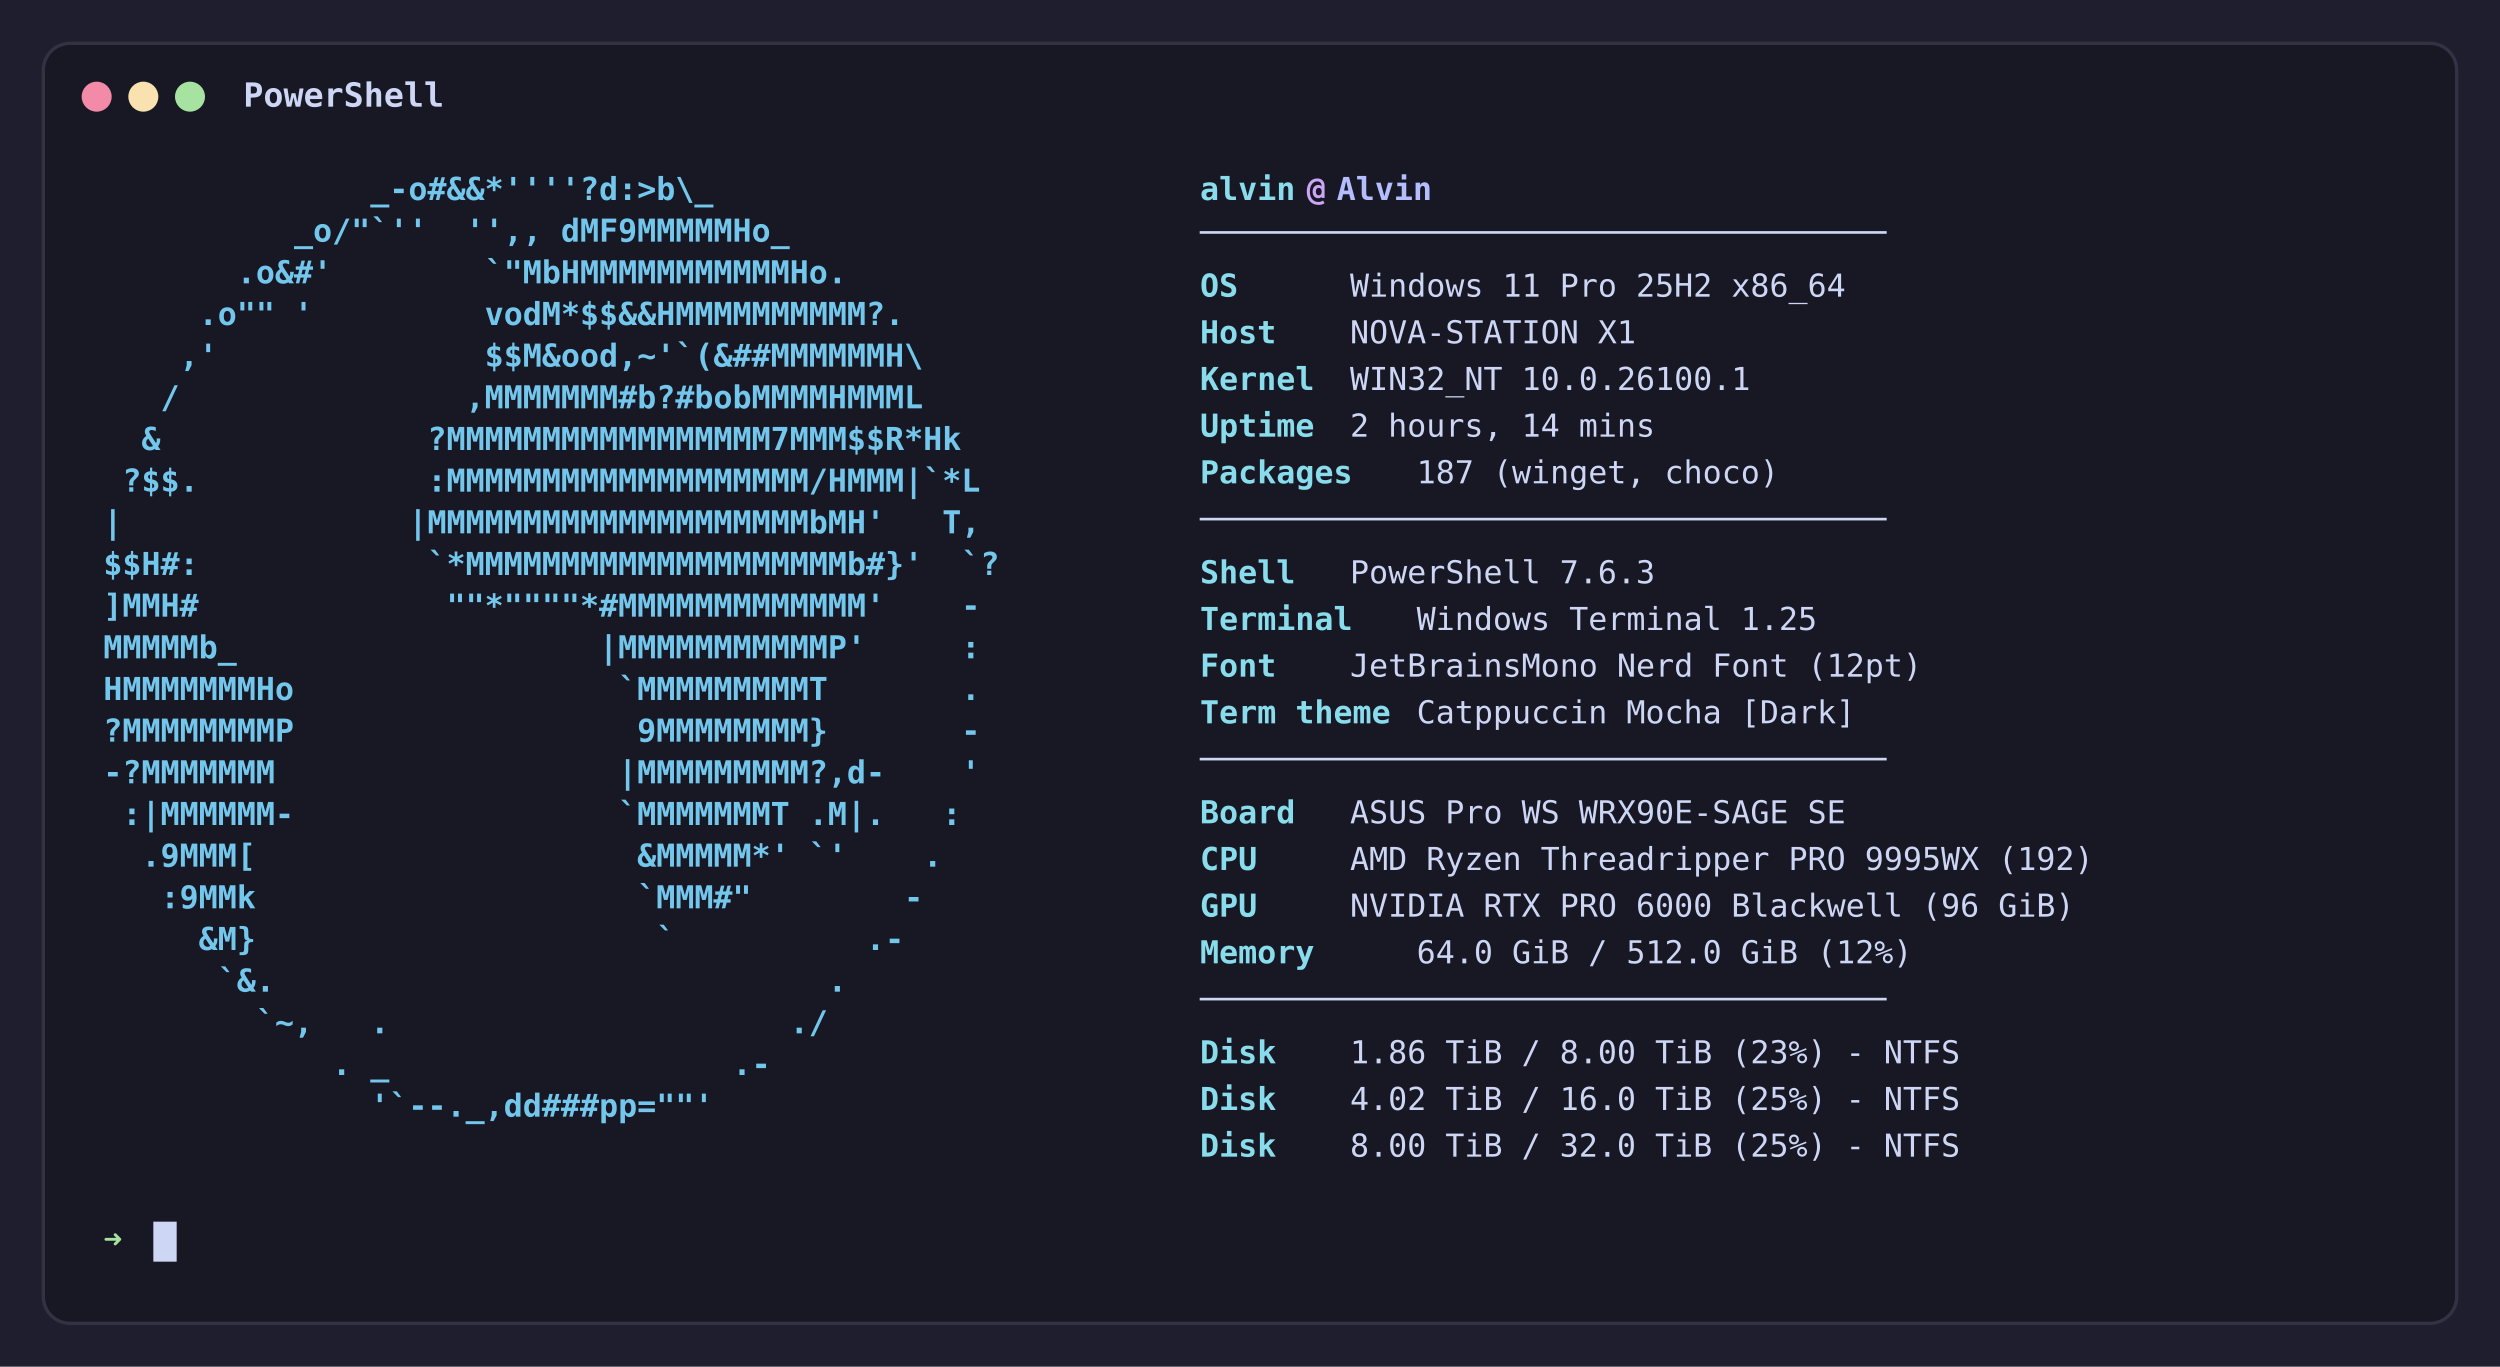
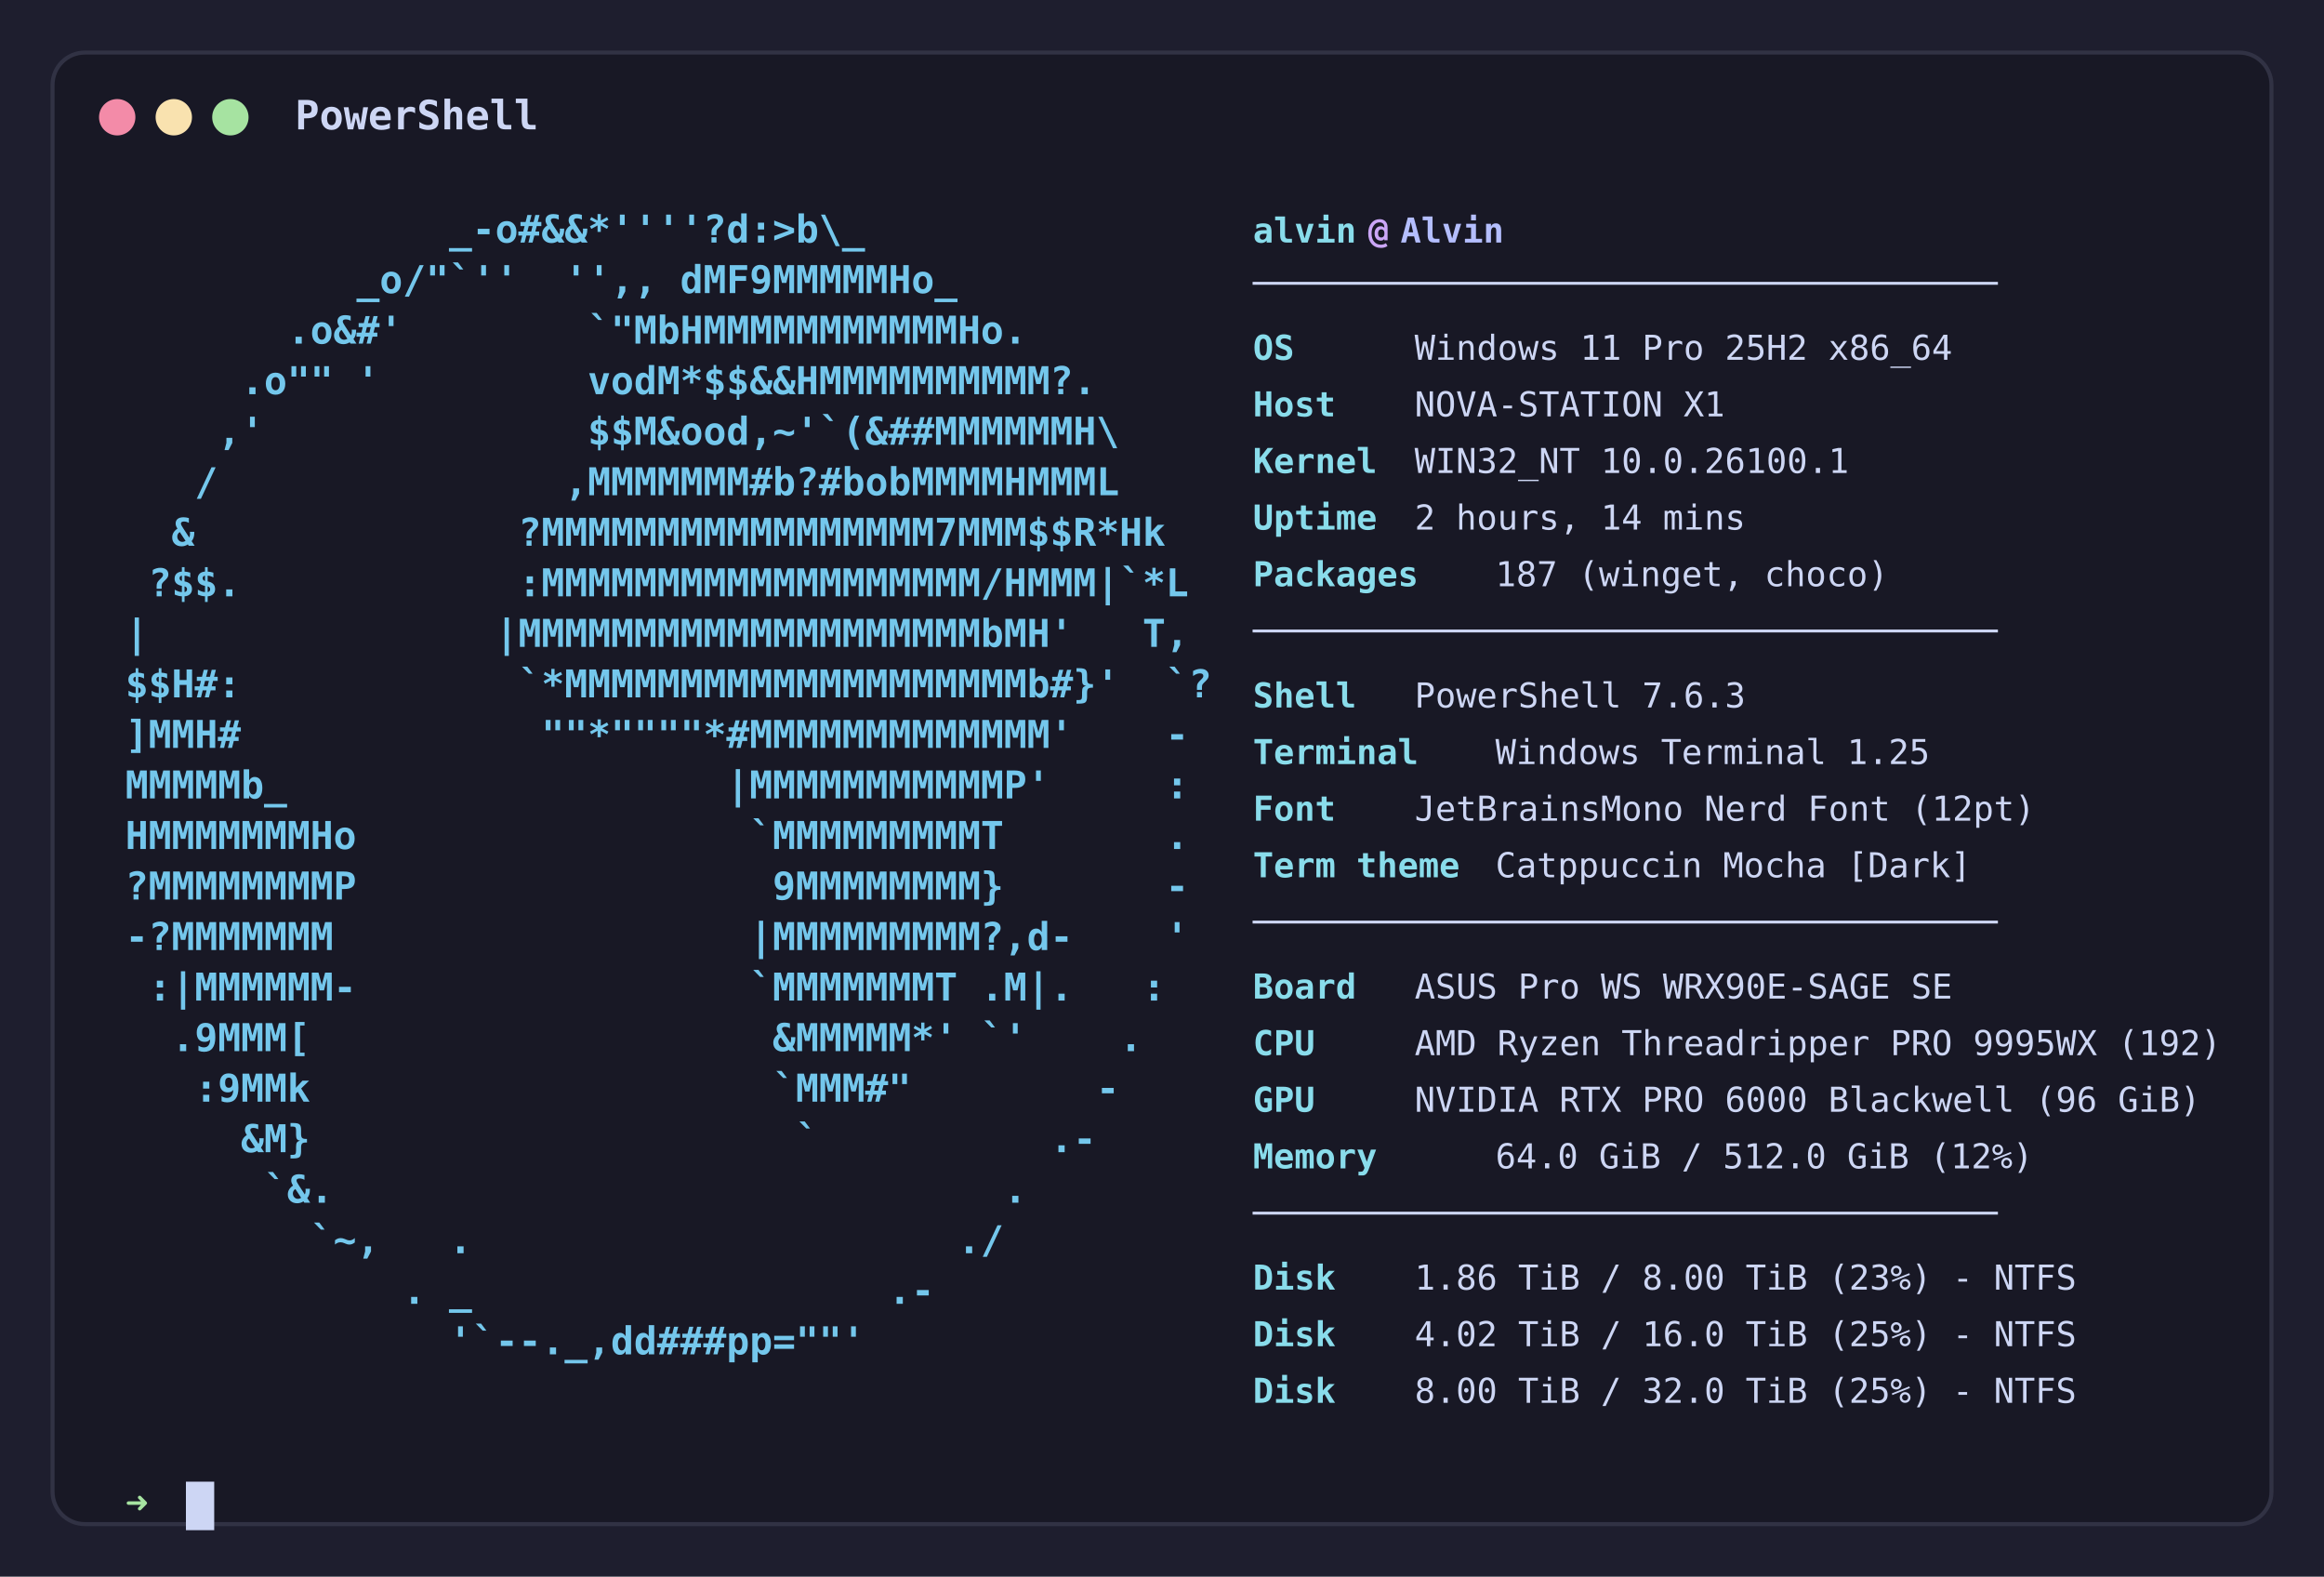
- <svg xmlns="http://www.w3.org/2000/svg" width="1500" height="820" viewBox="0 0 1500 820" role="img" aria-labelledby="title description">
-   <rect width="1500" height="820" fill="#1e1e2e" />
-   <rect x="26" y="26" width="1448" height="768" rx="16" fill="#181825" stroke="#313244" stroke-width="2" />
+ <svg xmlns="http://www.w3.org/2000/svg" width="1150" height="780" viewBox="0 0 1150 780" role="img" aria-labelledby="title description">
+   <rect width="1150" height="780" fill="#1e1e2e" />
+   <rect x="26" y="26" width="1098" height="728" rx="16" fill="#181825" stroke="#313244" stroke-width="2" />
  <circle cx="58" cy="58" r="9" fill="#f38ba8" />
  <circle cx="86" cy="58" r="9" fill="#f9e2af" />
  <circle cx="114" cy="58" r="9" fill="#a6e3a1" />
  <text x="146" y="64" fill="#cdd6f4" font-family="JetBrains Mono, Consolas, monospace" font-size="20" font-weight="700">PowerShell</text>
  <g fill="#74c7ec" font-family="JetBrains Mono, Consolas, monospace" font-size="19" font-weight="700" xml:space="preserve">
    <text x="62" y="120">              _-o#&amp;&amp;*''''?d:&gt;b\_</text>
    <text x="62" y="145">          _o/"`''  '',, dMF9MMMMMHo_</text>
    <text x="62" y="170">       .o&amp;#'        `"MbHMMMMMMMMMMMHo.</text>
    <text x="62" y="195">     .o"" '         vodM*$$&amp;&amp;HMMMMMMMMMM?.</text>
    <text x="62" y="220">    ,'              $$M&amp;ood,~'`(&amp;##MMMMMMH\</text>
    <text x="62" y="245">   /               ,MMMMMMM#b?#bobMMMMHMMML</text>
    <text x="62" y="270">  &amp;              ?MMMMMMMMMMMMMMMMM7MMM$$R*Hk</text>
    <text x="62" y="295"> ?$$.            :MMMMMMMMMMMMMMMMMMM/HMMM|`*L</text>
    <text x="62" y="320">|               |MMMMMMMMMMMMMMMMMMMMbMH'   T,</text>
    <text x="62" y="345">$$H#:            `*MMMMMMMMMMMMMMMMMMMMb#}'  `?</text>
    <text x="62" y="370">]MMH#             ""*""""*#MMMMMMMMMMMMM'    -</text>
    <text x="62" y="395">MMMMMb_                   |MMMMMMMMMMMP'     :</text>
    <text x="62" y="420">HMMMMMMMHo                 `MMMMMMMMMT       .</text>
    <text x="62" y="445">?MMMMMMMMP                  9MMMMMMMM}       -</text>
    <text x="62" y="470">-?MMMMMMM                  |MMMMMMMMM?,d-    '</text>
    <text x="62" y="495"> :|MMMMMM-                 `MMMMMMMT .M|.   :</text>
    <text x="62" y="520">  .9MMM[                    &amp;MMMMM*' `'    .</text>
    <text x="62" y="545">   :9MMk                    `MMM#"        -</text>
    <text x="62" y="570">     &amp;M}                     `          .-</text>
    <text x="62" y="595">      `&amp;.                             .</text>
    <text x="62" y="620">        `~,   .                     ./</text>
    <text x="62" y="645">            . _                  .-</text>
    <text x="62" y="670">              '`--._,dd###pp=""'</text>
  </g>
-   <g font-family="JetBrains Mono, Consolas, monospace" font-size="19" xml:space="preserve">
-     <text x="720" y="120" fill="#89dceb" font-weight="700">alvin</text>
-     <text x="784" y="120" fill="#cba6f7" font-weight="700">@</text>
-     <text x="802" y="120" fill="#b4befe" font-weight="700">Alvin</text>
-     <text x="720" y="146" fill="#cdd6f4">────────────────────────────────────</text>
-     <text x="720" y="178" fill="#89dceb" font-weight="700">OS</text>
-     <text x="810" y="178" fill="#cdd6f4">Windows 11 Pro 25H2 x86_64</text>
-     <text x="720" y="206" fill="#89dceb" font-weight="700">Host</text>
-     <text x="810" y="206" fill="#cdd6f4">NOVA-STATION X1</text>
-     <text x="720" y="234" fill="#89dceb" font-weight="700">Kernel</text>
-     <text x="810" y="234" fill="#cdd6f4">WIN32_NT 10.0.26100.1</text>
-     <text x="720" y="262" fill="#89dceb" font-weight="700">Uptime</text>
-     <text x="810" y="262" fill="#cdd6f4">2 hours, 14 mins</text>
-     <text x="720" y="290" fill="#89dceb" font-weight="700">Packages</text>
-     <text x="850" y="290" fill="#cdd6f4">187 (winget, choco)</text>
-     <text x="720" y="318" fill="#cdd6f4">────────────────────────────────────</text>
-     <text x="720" y="350" fill="#89dceb" font-weight="700">Shell</text>
-     <text x="810" y="350" fill="#cdd6f4">PowerShell 7.6.3</text>
-     <text x="720" y="378" fill="#89dceb" font-weight="700">Terminal</text>
-     <text x="850" y="378" fill="#cdd6f4">Windows Terminal 1.25</text>
-     <text x="720" y="406" fill="#89dceb" font-weight="700">Font</text>
-     <text x="810" y="406" fill="#cdd6f4">JetBrainsMono Nerd Font (12pt)</text>
-     <text x="720" y="434" fill="#89dceb" font-weight="700">Term theme</text>
-     <text x="850" y="434" fill="#cdd6f4">Catppuccin Mocha [Dark]</text>
-     <text x="720" y="462" fill="#cdd6f4">────────────────────────────────────</text>
-     <text x="720" y="494" fill="#89dceb" font-weight="700">Board</text>
-     <text x="810" y="494" fill="#cdd6f4">ASUS Pro WS WRX90E-SAGE SE</text>
-     <text x="720" y="522" fill="#89dceb" font-weight="700">CPU</text>
-     <text x="810" y="522" fill="#cdd6f4">AMD Ryzen Threadripper PRO 9995WX (192)</text>
-     <text x="720" y="550" fill="#89dceb" font-weight="700">GPU</text>
-     <text x="810" y="550" fill="#cdd6f4">NVIDIA RTX PRO 6000 Blackwell (96 GiB)</text>
-     <text x="720" y="578" fill="#89dceb" font-weight="700">Memory</text>
-     <text x="850" y="578" fill="#cdd6f4">64.0 GiB / 512.0 GiB (12%)</text>
-     <text x="720" y="606" fill="#cdd6f4">────────────────────────────────────</text>
-     <text x="720" y="638" fill="#89dceb" font-weight="700">Disk</text>
-     <text x="810" y="638" fill="#cdd6f4">1.86 TiB / 8.00 TiB (23%) - NTFS</text>
-     <text x="720" y="666" fill="#89dceb" font-weight="700">Disk</text>
-     <text x="810" y="666" fill="#cdd6f4">4.02 TiB / 16.0 TiB (25%) - NTFS</text>
-     <text x="720" y="694" fill="#89dceb" font-weight="700">Disk</text>
-     <text x="810" y="694" fill="#cdd6f4">8.00 TiB / 32.0 TiB (25%) - NTFS</text>
+   <g font-family="JetBrains Mono, Consolas, monospace" font-size="17" xml:space="preserve">
+     <text x="620" y="120" fill="#89dceb" font-weight="700">alvin</text>
+     <text x="677" y="120" fill="#cba6f7" font-weight="700">@</text>
+     <text x="693" y="120" fill="#b4befe" font-weight="700">Alvin</text>
+     <text x="620" y="146" fill="#cdd6f4">────────────────────────────────────</text>
+     <text x="620" y="178" fill="#89dceb" font-weight="700">OS</text>
+     <text x="700" y="178" fill="#cdd6f4">Windows 11 Pro 25H2 x86_64</text>
+     <text x="620" y="206" fill="#89dceb" font-weight="700">Host</text>
+     <text x="700" y="206" fill="#cdd6f4">NOVA-STATION X1</text>
+     <text x="620" y="234" fill="#89dceb" font-weight="700">Kernel</text>
+     <text x="700" y="234" fill="#cdd6f4">WIN32_NT 10.0.26100.1</text>
+     <text x="620" y="262" fill="#89dceb" font-weight="700">Uptime</text>
+     <text x="700" y="262" fill="#cdd6f4">2 hours, 14 mins</text>
+     <text x="620" y="290" fill="#89dceb" font-weight="700">Packages</text>
+     <text x="740" y="290" fill="#cdd6f4">187 (winget, choco)</text>
+     <text x="620" y="318" fill="#cdd6f4">────────────────────────────────────</text>
+     <text x="620" y="350" fill="#89dceb" font-weight="700">Shell</text>
+     <text x="700" y="350" fill="#cdd6f4">PowerShell 7.6.3</text>
+     <text x="620" y="378" fill="#89dceb" font-weight="700">Terminal</text>
+     <text x="740" y="378" fill="#cdd6f4">Windows Terminal 1.25</text>
+     <text x="620" y="406" fill="#89dceb" font-weight="700">Font</text>
+     <text x="700" y="406" fill="#cdd6f4">JetBrainsMono Nerd Font (12pt)</text>
+     <text x="620" y="434" fill="#89dceb" font-weight="700">Term theme</text>
+     <text x="740" y="434" fill="#cdd6f4">Catppuccin Mocha [Dark]</text>
+     <text x="620" y="462" fill="#cdd6f4">────────────────────────────────────</text>
+     <text x="620" y="494" fill="#89dceb" font-weight="700">Board</text>
+     <text x="700" y="494" fill="#cdd6f4">ASUS Pro WS WRX90E-SAGE SE</text>
+     <text x="620" y="522" fill="#89dceb" font-weight="700">CPU</text>
+     <text x="700" y="522" fill="#cdd6f4">AMD Ryzen Threadripper PRO 9995WX (192)</text>
+     <text x="620" y="550" fill="#89dceb" font-weight="700">GPU</text>
+     <text x="700" y="550" fill="#cdd6f4">NVIDIA RTX PRO 6000 Blackwell (96 GiB)</text>
+     <text x="620" y="578" fill="#89dceb" font-weight="700">Memory</text>
+     <text x="740" y="578" fill="#cdd6f4">64.0 GiB / 512.0 GiB (12%)</text>
+     <text x="620" y="606" fill="#cdd6f4">────────────────────────────────────</text>
+     <text x="620" y="638" fill="#89dceb" font-weight="700">Disk</text>
+     <text x="700" y="638" fill="#cdd6f4">1.86 TiB / 8.00 TiB (23%) - NTFS</text>
+     <text x="620" y="666" fill="#89dceb" font-weight="700">Disk</text>
+     <text x="700" y="666" fill="#cdd6f4">4.02 TiB / 16.0 TiB (25%) - NTFS</text>
+     <text x="620" y="694" fill="#89dceb" font-weight="700">Disk</text>
+     <text x="700" y="694" fill="#cdd6f4">8.00 TiB / 32.0 TiB (25%) - NTFS</text>
  </g>
  <text x="62" y="750" fill="#a6e3a1" font-family="JetBrains Mono, Consolas, monospace" font-size="19" font-weight="700">➜</text>
  <rect x="92" y="733" width="14" height="24" fill="#cdd6f4" />
</svg>
